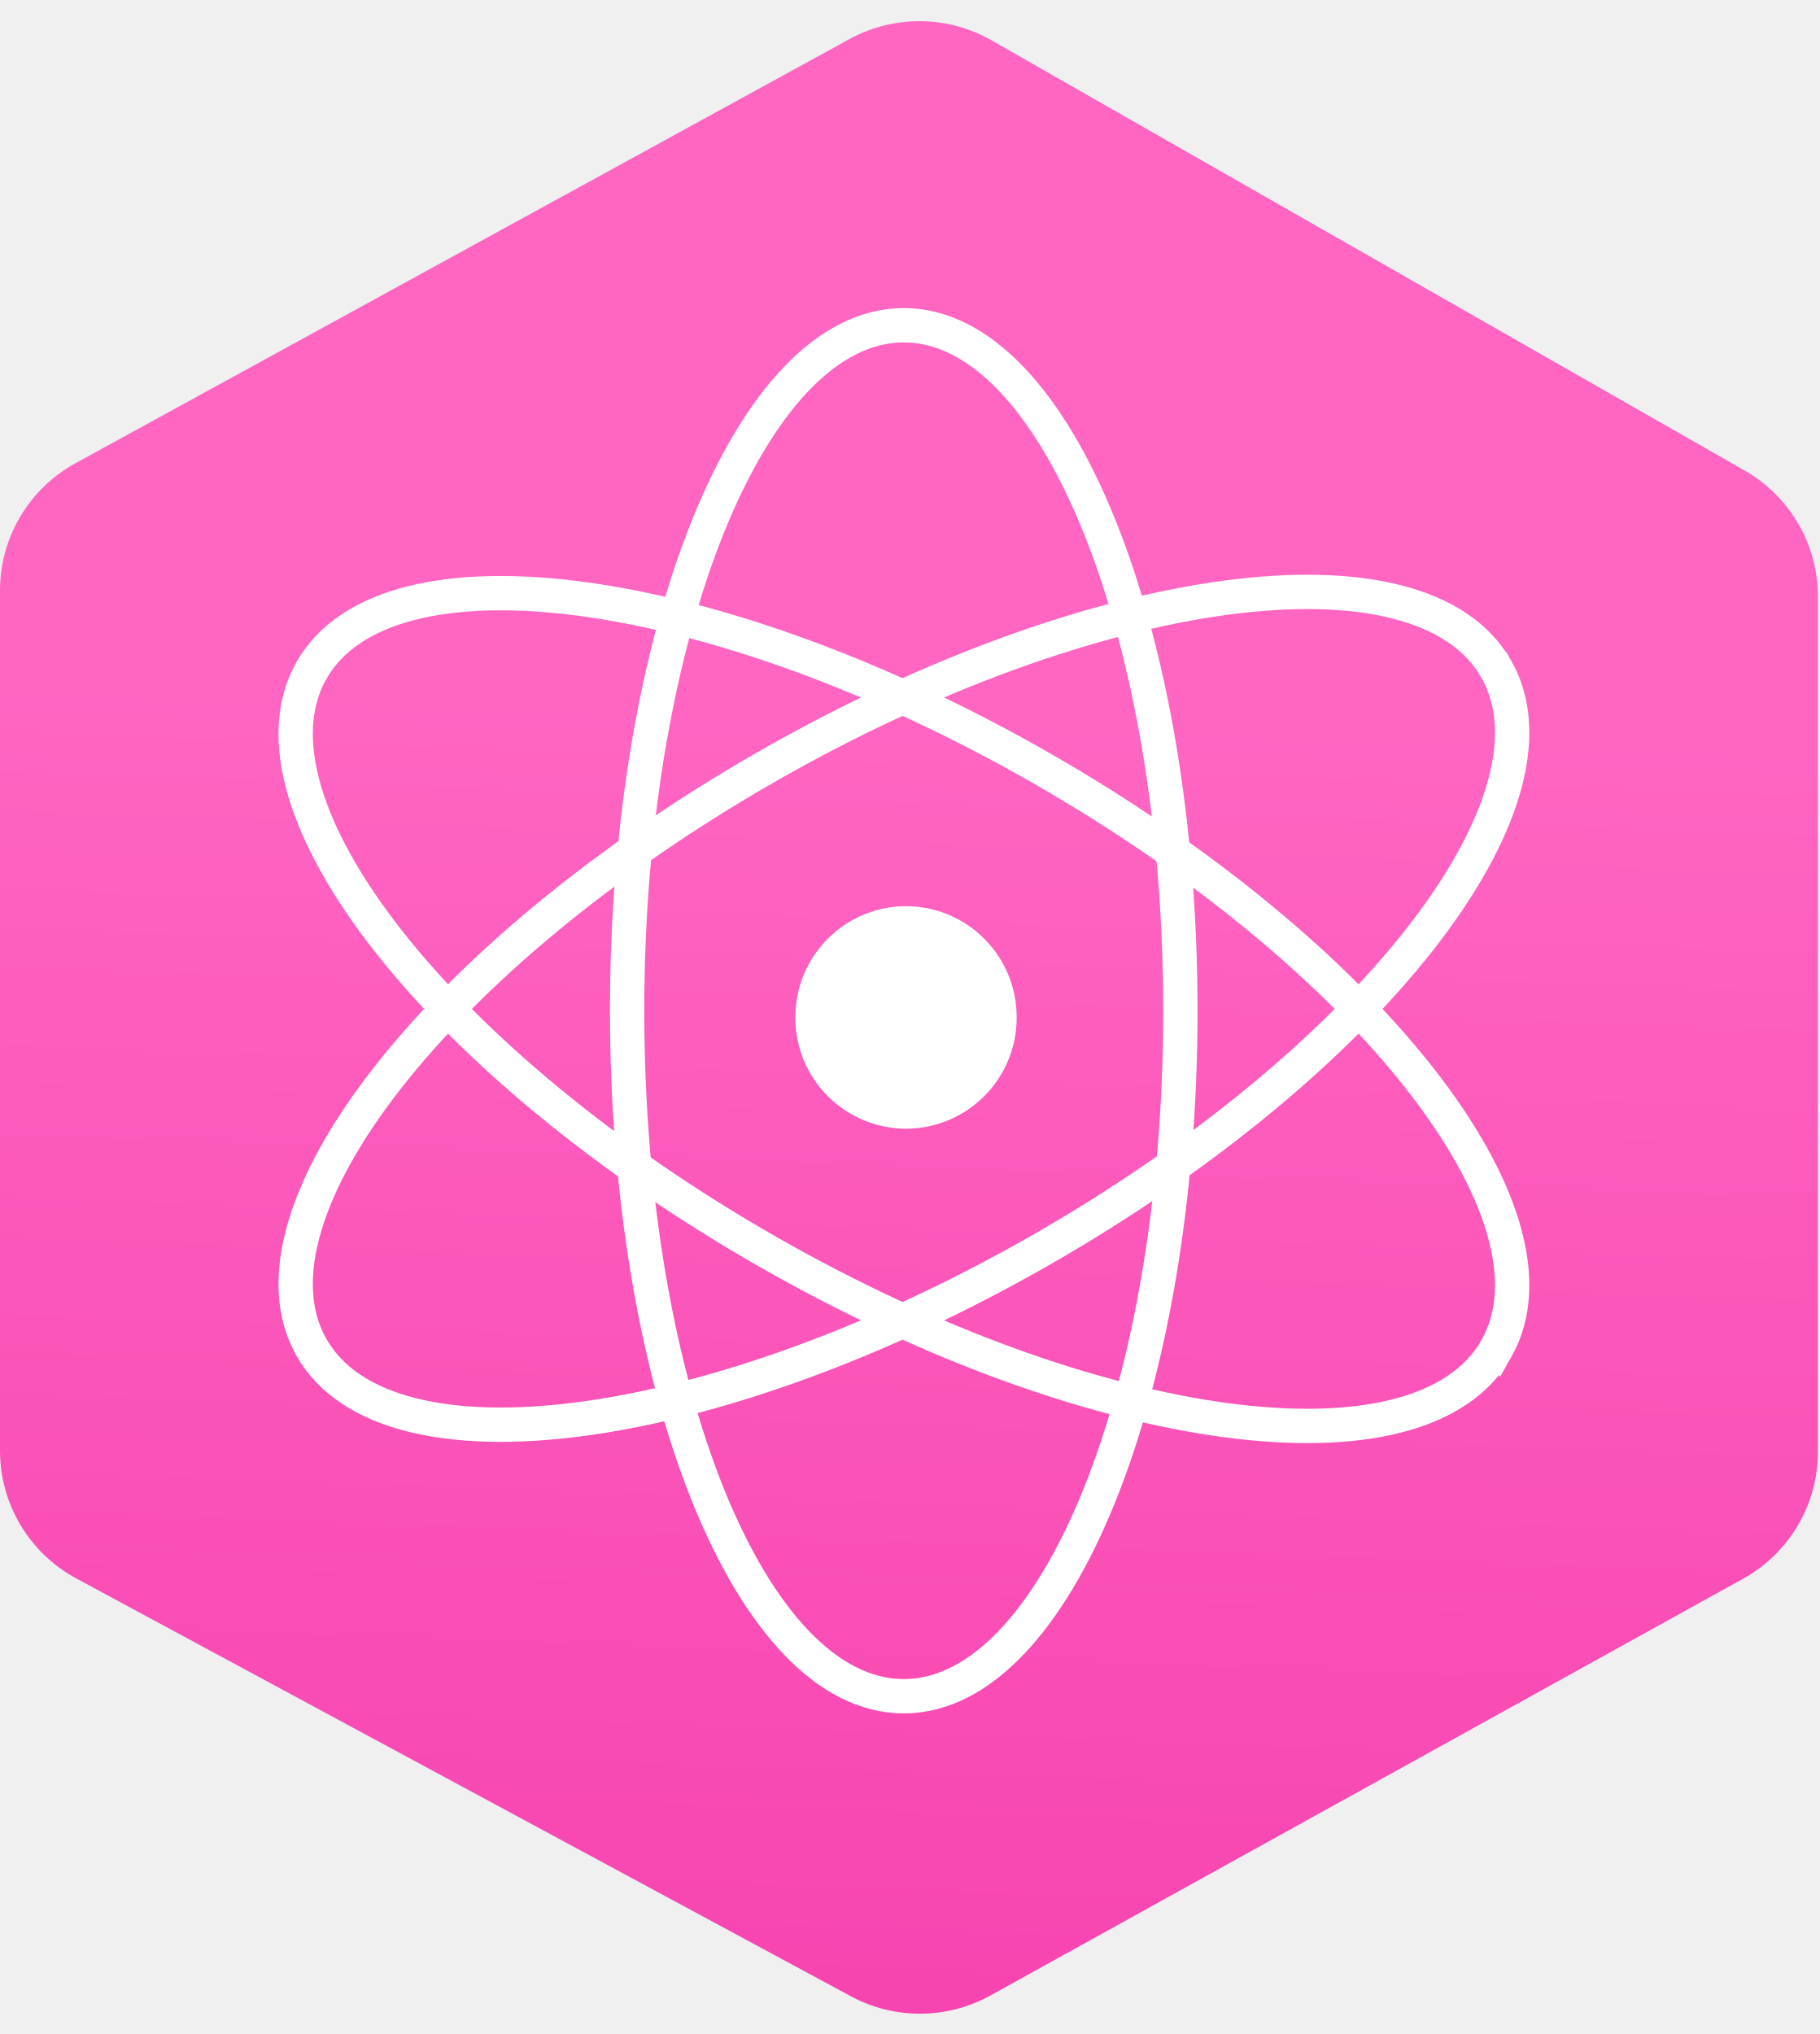
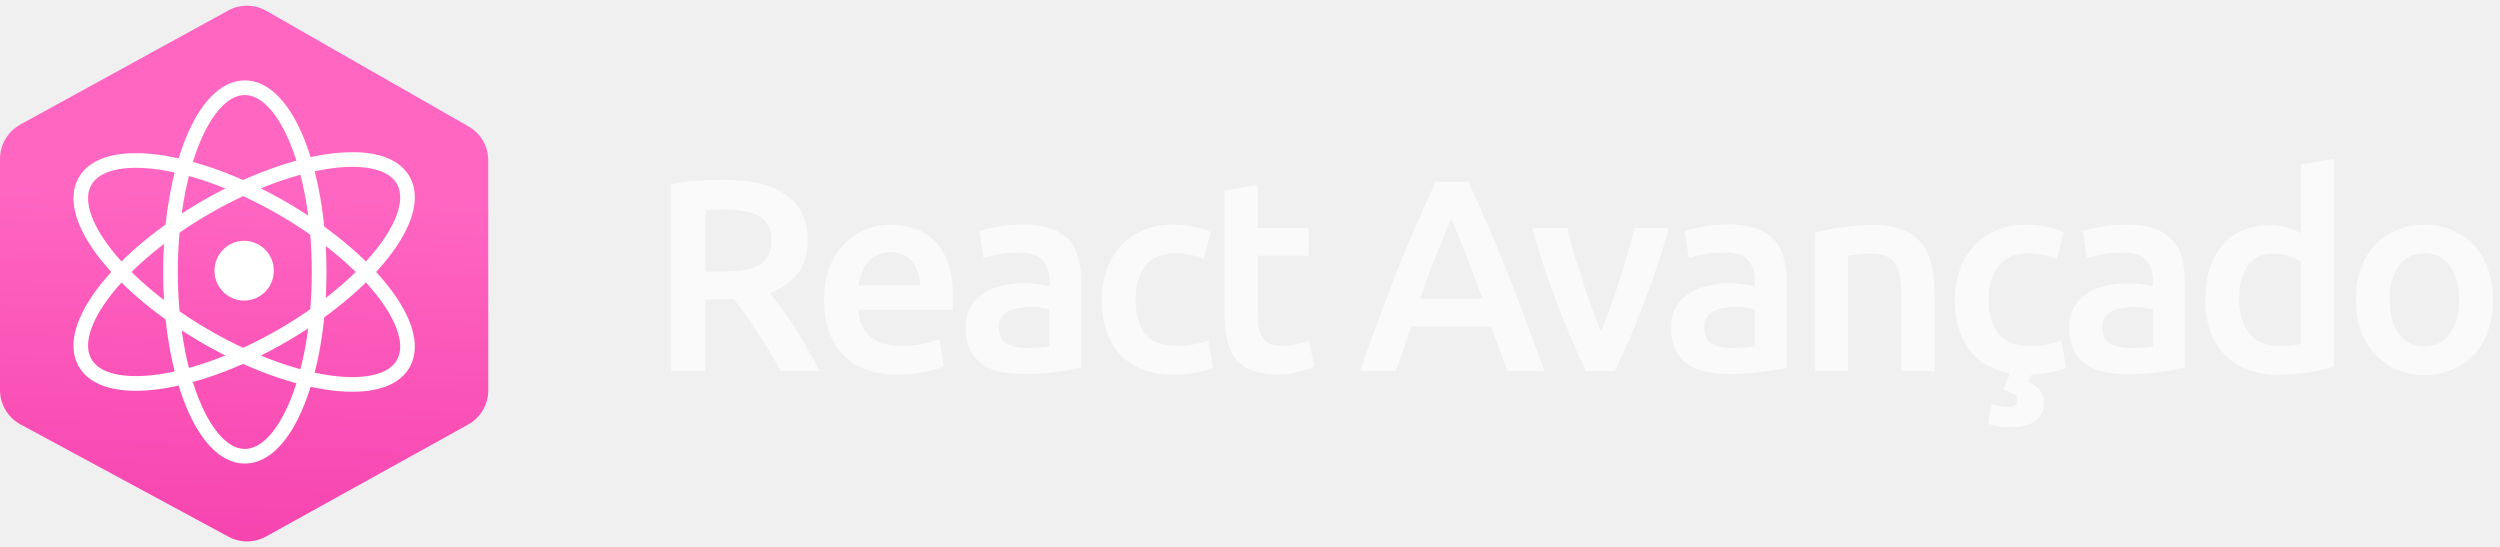
- <svg xmlns="http://www.w3.org/2000/svg" fill="none" viewBox="0 0 458 512">
-   <g clip-path="url(#clip0)">
-     <path d="M19 116.6L213.83 9.84a36.64 36.64 0 0135.78.32l189.57 108.29a36.57 36.57 0 0118.44 31.75v215.22c0 13.3-7.22 25.55-18.86 31.99L249.32 502.3a36.64 36.64 0 01-35.14.2L19.22 397.34A36.56 36.56 0 010 365.16v-216.5a36.57 36.57 0 0119-32.06z" fill="url(#paint0_linear)" />
-     <path d="M376.69 339.45C357.67 373.06 275.48 362.12 193.1 315 110.73 267.88 59.37 202.42 78.38 168.8c19.02-33.61 101.21-22.66 183.59 24.46 82.37 47.12 133.73 112.57 114.72 146.19z" stroke="#fff" stroke-width="8.64" />
-     <path d="M376.69 168.49c-19.02-33.62-101.21-22.67-183.59 24.45-82.37 47.12-133.73 112.57-114.72 146.19 19.02 33.62 101.21 22.67 183.59-24.45 82.37-47.12 133.73-112.57 114.72-146.19z" stroke="#fff" stroke-width="8.64" />
-     <path d="M227.5 81.87c-38.47 0-69.64 77.26-69.64 172.56s31.17 172.55 69.64 172.55c38.46 0 69.63-77.25 69.63-172.55 0-95.3-31.17-172.56-69.63-172.56z" stroke="#fff" stroke-width="8.64" />
-     <path d="M255.92 256.12a27.93 27.93 0 00-27.86-28.02 27.93 27.93 0 00-27.85 28.02 27.93 27.93 0 0027.85 28 27.93 27.93 0 0027.86-28z" fill="#fff" />
-   </g>
+ <svg xmlns="http://www.w3.org/2000/svg" fill="none" viewBox="0 0 256 56">
+   <path d="M2.08 12.75L23.36 1.08a4 4 0 013.91.03L48 12.96A4 4 0 0150 16.43v23.54a4 4 0 01-2.06 3.5l-20.7 11.47a4 4 0 01-3.84.02L2.1 43.46A4 4 0 010 39.94V16.26a4 4 0 012.08-3.5z" fill="url(#paint0_linear)" />
+   <ellipse rx="7.65" ry="18.78" transform="matrix(-.49197 .87061 .8678 .49693 25 27.9)" stroke="#fff" stroke-width="1.5" />
+   <ellipse rx="7.65" ry="18.78" transform="matrix(-.49197 -.87061 .8678 -.49693 25 27.8)" stroke="#fff" stroke-width="1.5" />
+   <ellipse cx="25.07" cy="27.85" rx="7.61" ry="18.87" transform="rotate(180 25.07 27.85)" stroke="#fff" stroke-width="1.5" />
+   <ellipse cx="25.01" cy="27.73" rx="3.06" ry="3.04" transform="rotate(-90 25 27.73)" fill="#fff" />
+   <path d="M74.06 18.4c2.8 0 4.93.51 6.4 1.54 1.5 1.03 2.25 2.6 2.25 4.7 0 2.64-1.3 4.42-3.9 5.35a41.65 41.65 0 013.92 5.8c.44.74.82 1.48 1.16 2.21h-3.95a40.42 40.42 0 00-2.4-4c-.42-.66-.83-1.26-1.24-1.82-.41-.58-.8-1.1-1.15-1.54l-.67.02h-2.24V38H68.7V18.88c.86-.2 1.77-.31 2.74-.37a34.3 34.3 0 012.6-.11zm.25 3.05c-.75 0-1.44.03-2.07.09v6.27h1.54c.86 0 1.61-.05 2.27-.14.65-.1 1.19-.26 1.62-.5.45-.25.78-.58 1-.99.23-.4.34-.93.34-1.56 0-.6-.1-1.1-.33-1.52a2.47 2.47 0 00-.98-.98c-.41-.24-.9-.4-1.49-.5-.58-.11-1.21-.17-1.9-.17zm10.07 9.3c0-1.29.19-2.42.56-3.39.4-.97.9-1.77 1.54-2.4a6.6 6.6 0 014.7-1.96c2.02 0 3.59.62 4.7 1.87 1.15 1.25 1.72 3.12 1.72 5.6l-.03.64c0 .23-.01.43-.03.62h-9.66c.1 1.17.5 2.09 1.23 2.74.75.64 1.82.95 3.22.95a10.35 10.35 0 003.87-.7l.44 2.78a6.26 6.26 0 01-1.9.56 12.6 12.6 0 01-2.83.3c-1.29 0-2.4-.18-3.36-.56a6.48 6.48 0 01-2.35-1.6 6.7 6.7 0 01-1.37-2.4 9.97 9.97 0 01-.45-3.05zm9.83-1.51c0-.47-.07-.9-.2-1.32-.13-.43-.33-.8-.59-1.1a2.37 2.37 0 00-.92-.72 2.73 2.73 0 00-1.29-.28 3.11 3.11 0 00-3 2.16c-.14.4-.25.83-.3 1.26h6.3zm10.87 6.38c1.05 0 1.84-.06 2.38-.17V31.7a6.63 6.63 0 00-1.99-.25c-.37 0-.75.03-1.15.08a3.7 3.7 0 00-1.03.31c-.3.15-.54.36-.73.64-.19.27-.28.6-.28 1.01 0 .8.25 1.36.76 1.68a4 4 0 002.04.45zm-.28-12.63a8.3 8.3 0 012.83.42 4.21 4.21 0 012.8 3.02c.2.72.3 1.5.3 2.36v8.87c-.52.12-1.31.25-2.37.4-1.05.16-2.23.25-3.56.25-.88 0-1.68-.09-2.4-.25a5.2 5.2 0 01-1.88-.82 4 4 0 01-1.2-1.45 5.2 5.2 0 01-.43-2.21c0-.84.16-1.55.48-2.13.33-.58.78-1.05 1.34-1.4a5.4 5.4 0 011.93-.79 10.55 10.55 0 014.82.06v-.56c0-.4-.05-.77-.14-1.12-.1-.35-.26-.66-.5-.92-.23-.28-.54-.5-.93-.65a3.89 3.89 0 00-1.43-.22 12.8 12.8 0 00-3.75.56l-.42-2.75a14.7 14.7 0 014.5-.67zm8.01 7.7c0-1.08.17-2.09.5-3.02a7.3 7.3 0 011.44-2.47c.63-.69 1.4-1.23 2.3-1.62.89-.4 1.9-.59 3.02-.59 1.38 0 2.68.25 3.92.76l-.73 2.77a7.6 7.6 0 00-2.92-.59c-1.32 0-2.33.42-3.02 1.26-.69.82-1.03 1.99-1.03 3.5 0 1.46.32 2.62.97 3.47.66.84 1.76 1.26 3.3 1.26a8.7 8.7 0 003.17-.58l.48 2.8c-.38.18-.94.35-1.7.5-.76.15-1.53.22-2.33.22a8.79 8.79 0 01-3.28-.56 6.58 6.58 0 01-2.3-1.6c-.6-.68-1.04-1.5-1.34-2.43-.3-.95-.45-1.98-.45-3.08zm12.6-11.2l3.38-.56v4.43H134v2.82h-5.2v5.97c0 1.17.18 2.01.55 2.52.38.5 1.01.75 1.9.75.62 0 1.16-.06 1.63-.2.49-.12.87-.24 1.15-.36l.56 2.7c-.4.16-.9.33-1.54.5-.64.18-1.38.28-2.24.28a7.2 7.2 0 01-2.63-.42 3.92 3.92 0 01-1.66-1.2 4.94 4.94 0 01-.86-1.94 12.2 12.2 0 01-.26-2.6V19.49zM154.33 38c-.26-.77-.53-1.52-.81-2.27-.28-.74-.56-1.51-.82-2.3h-8.17a83.8 83.8 0 01-.81 2.33l-.79 2.24h-3.67a333.28 333.28 0 013.98-10.72 195.8 195.8 0 013.78-8.68h3.33a144.25 144.25 0 013.75 8.68c.64 1.56 1.28 3.23 1.94 4.98.67 1.75 1.37 3.67 2.1 5.74h-3.81zm-5.71-15.65a120.1 120.1 0 00-3.2 8.23h6.39a187.52 187.52 0 00-3.2-8.23zM162.43 38a88.45 88.45 0 01-5.54-14.64h3.6l.7 2.66.88 2.82c.31.94.63 1.85.95 2.75l.92 2.38a87.54 87.54 0 002.72-7.95c.28-.96.52-1.84.73-2.66h3.5A91.1 91.1 0 01165.35 38h-2.92zm14.88-2.38c1.04 0 1.84-.06 2.38-.17V31.7a6.63 6.63 0 00-1.99-.25c-.37 0-.75.03-1.15.08a3.7 3.7 0 00-1.03.31c-.3.15-.55.36-.73.64-.19.27-.28.6-.28 1.01 0 .8.25 1.36.75 1.68a4 4 0 002.05.45zm-.28-12.63a8.3 8.3 0 012.83.42 4.21 4.21 0 012.8 3.02c.2.72.3 1.5.3 2.36v8.87c-.52.12-1.31.25-2.38.4-1.04.16-2.23.25-3.55.25-.88 0-1.68-.09-2.4-.25a5.2 5.2 0 01-1.88-.82 4 4 0 01-1.2-1.45 5.2 5.2 0 01-.43-2.21c0-.84.16-1.55.48-2.13.33-.58.78-1.05 1.34-1.4a5.4 5.4 0 011.93-.79 10.55 10.55 0 014.82.06v-.56c0-.4-.05-.77-.14-1.12-.1-.35-.26-.66-.5-.92-.23-.28-.54-.5-.93-.65a3.89 3.89 0 00-1.43-.22 12.8 12.8 0 00-3.75.56l-.42-2.75a14.7 14.7 0 014.5-.67zm8.82.84a22.64 22.64 0 016.02-.78c1.2 0 2.2.17 3 .5.8.32 1.44.78 1.9 1.37.49.58.82 1.3 1.01 2.13.2.82.31 1.73.31 2.72V38h-3.39v-7.7a10 10 0 00-.17-1.99c-.09-.56-.26-1-.5-1.34-.22-.36-.54-.6-.95-.76a3.7 3.7 0 00-1.46-.25c-.43 0-.88.03-1.34.08l-1.04.14V38h-3.39V23.83zM207.7 39.1c.6.28 1.01.6 1.24.95.24.36.36.8.36 1.32 0 .65-.28 1.21-.84 1.68-.56.47-1.4.7-2.52.7-.9 0-1.7-.12-2.38-.36l.4-2.02.72.2c.3.07.6.1.92.1.32 0 .56-.05.73-.16a.55.55 0 00.28-.5c0-.3-.13-.53-.4-.68a7.14 7.14 0 00-.77-.33l-.28-.09a9.54 9.54 0 01.7-1.68 7.19 7.19 0 01-2.53-.9 5.87 5.87 0 01-1.76-1.62 7.66 7.66 0 01-1.06-2.26c-.23-.84-.34-1.76-.34-2.75 0-1.08.17-2.09.5-3.02a7.3 7.3 0 011.43-2.47c.64-.69 1.4-1.23 2.3-1.62.9-.4 1.9-.59 3.02-.59 1.38 0 2.7.25 3.92.76l-.73 2.77a7.6 7.6 0 00-2.9-.59c-1.33 0-2.34.42-3.03 1.26-.7.82-1.04 1.99-1.04 3.5 0 1.46.33 2.62.98 3.47.66.84 1.76 1.26 3.3 1.26a8.7 8.7 0 003.17-.58l.48 2.8c-.34.16-.83.31-1.49.44-.65.13-1.33.22-2.04.26a7.65 7.65 0 00-.34.75zm10.38-3.47c1.05 0 1.84-.06 2.38-.17V31.7a6.63 6.63 0 00-1.99-.25c-.37 0-.75.03-1.14.08a3.7 3.7 0 00-1.04.31c-.3.15-.54.36-.73.64-.19.27-.28.6-.28 1.01 0 .8.25 1.36.76 1.68a4 4 0 002.04.45zm-.28-12.63a8.3 8.3 0 012.83.42 4.21 4.21 0 012.8 3.02c.2.72.3 1.5.3 2.36v8.87c-.51.12-1.3.25-2.37.4-1.05.16-2.23.25-3.56.25-.88 0-1.68-.09-2.4-.25a5.2 5.2 0 01-1.88-.82 4 4 0 01-1.2-1.45 5.2 5.2 0 01-.43-2.21c0-.84.16-1.55.48-2.13.34-.58.78-1.05 1.34-1.4a5.4 5.4 0 011.94-.79 10.55 10.55 0 014.81.06v-.56c0-.4-.04-.77-.14-1.12-.1-.35-.26-.66-.5-.92-.23-.28-.53-.5-.93-.65a3.89 3.89 0 00-1.42-.22 12.8 12.8 0 00-3.76.56l-.42-2.75a14.7 14.7 0 014.5-.67zm11.49 7.65c0 1.49.35 2.67 1.06 3.52.71.84 1.69 1.26 2.94 1.26.54 0 1-.01 1.37-.05.4-.06.71-.11.95-.17v-8.4c-.3-.2-.7-.4-1.2-.56-.49-.19-1-.28-1.57-.28-1.23 0-2.14.42-2.71 1.26a6.09 6.09 0 00-.84 3.42zm9.71 6.91a20.01 20.01 0 01-5.74.81c-1.16 0-2.2-.17-3.1-.53a6.7 6.7 0 01-2.36-1.51 7.15 7.15 0 01-1.48-2.4 9.54 9.54 0 01-.5-3.2c0-1.16.13-2.2.41-3.14.3-.95.73-1.76 1.3-2.43a5.54 5.54 0 012.04-1.54 6.5 6.5 0 012.77-.56c.7 0 1.33.08 1.88.25.54.17 1 .35 1.4.56v-7.03l3.38-.56v21.28zm16.29-6.89c0 1.16-.17 2.22-.5 3.17a6.38 6.38 0 01-3.67 4c-.86.38-1.81.56-2.86.56-1.04 0-2-.18-2.85-.56-.86-.37-1.6-.9-2.22-1.57a7.36 7.36 0 01-1.45-2.43c-.34-.95-.5-2-.5-3.17 0-1.15.16-2.2.5-3.13a6.42 6.42 0 013.7-3.98c.85-.37 1.8-.56 2.82-.56a7.01 7.01 0 015.07 2.1 7 7 0 011.43 2.44c.35.93.53 1.98.53 3.13zm-3.47 0c0-1.45-.32-2.6-.95-3.44a3.02 3.02 0 00-2.6-1.29c-1.13 0-2 .43-2.64 1.29a5.71 5.71 0 00-.92 3.44c0 1.48.3 2.65.92 3.5a3.1 3.1 0 002.63 1.3c1.12 0 1.99-.44 2.6-1.3.64-.85.96-2.02.96-3.5z" fill="#FAFAFA" />
  <defs>
-     <linearGradient id="paint0_linear" x1="219.66" y1="694.86" x2="237.92" y2="178.28" gradientUnits="userSpaceOnUse">
+     <linearGradient id="paint0_linear" x1="24" y1="76" x2="26" y2="19.5" gradientUnits="userSpaceOnUse">
      <stop stop-color="#F231A5" />
      <stop offset="1" stop-color="#FF66C2" />
    </linearGradient>
-     <clipPath id="clip0">
-       <path fill="#fff" d="M0 0h457.62v512H0z" />
-     </clipPath>
  </defs>
</svg>
